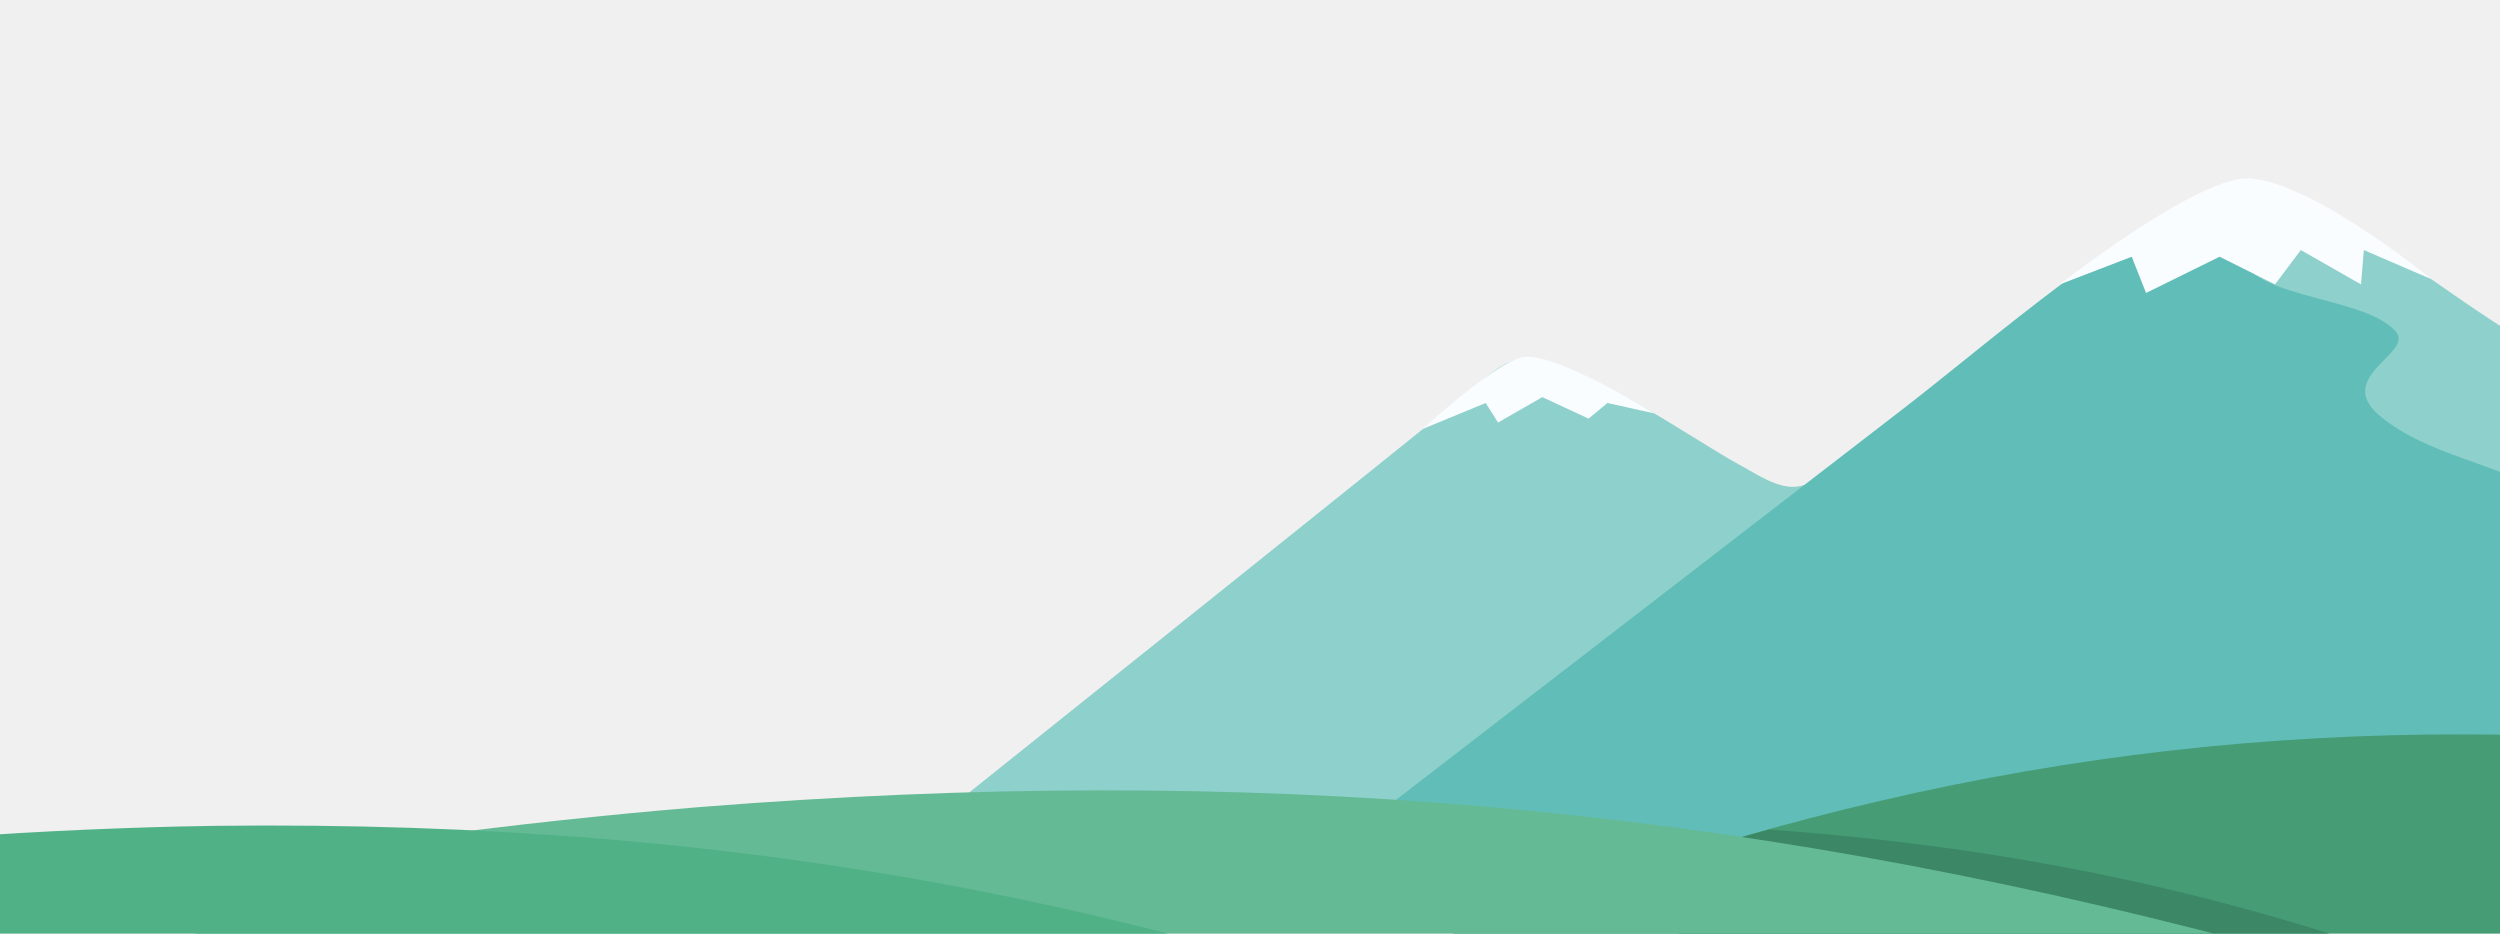
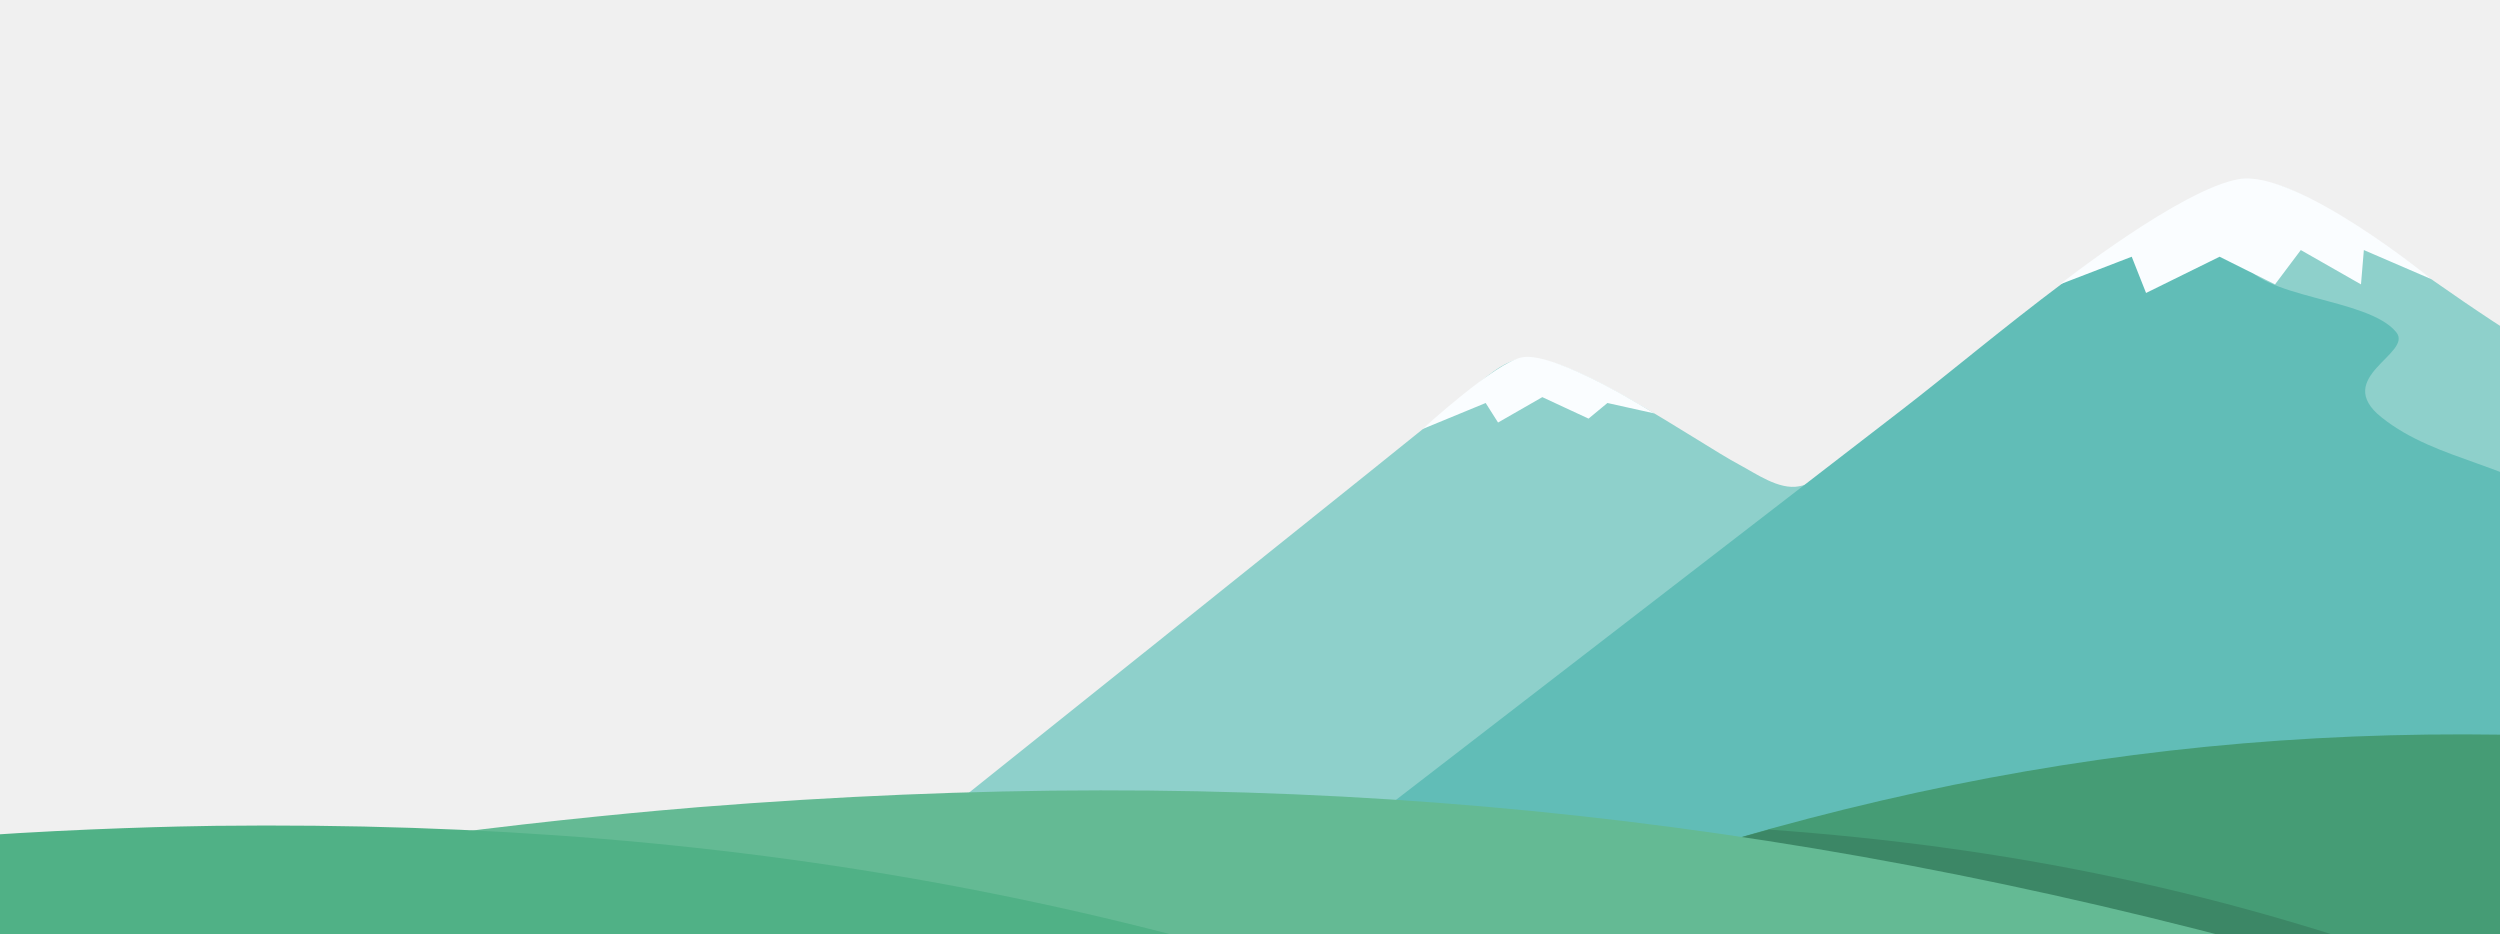
<svg xmlns="http://www.w3.org/2000/svg" width="1920" height="717" viewBox="0 0 1920 717" fill="none">
-   <g clip-path="url(#clip0_49_144)">
+   <g clipPath="url(#clip0_49_144)">
    <path d="M1547.89 408.408C1559.04 398.787 1573.69 384.999 1589.04 382.727C1624.39 377.494 1724.62 447.753 1755.75 464.184C1768.5 470.916 1786.2 483.719 1801.65 480.793C1831.85 475.07 1862.51 442.655 1885.76 424.819C1953.51 372.839 2065.19 273.801 2142.29 248.369C2194.38 231.189 2423.7 380.827 2467.69 408.31C2478.19 414.869 2611.53 481.835 2622.01 488.44C2668.1 520.413 2540.27 535.767 2531.83 594.873C2529.75 609.443 2527.45 623.002 2525.67 634.643C2529.44 712.745 1347.1 620.495 1357.06 577.368C1358.31 571.944 1531.31 422.727 1547.89 408.408Z" fill="#89C8C3" />
    <path d="M1128.03 300.917C1139.18 291.269 1153.8 277.444 1169.14 275.166C1204.46 269.92 1304.62 340.364 1335.71 356.838C1348.46 363.588 1366.14 376.425 1381.57 373.491C1411.74 367.753 1442.38 335.253 1465.61 317.369C1533.3 265.253 1644.88 165.951 1721.92 140.457C1773.96 123.23 1903.59 263.521 2034.39 310.068C2100.43 333.565 2192.13 350.728 2207.66 356.838C2219.61 361.537 2317 420.021 2317 420.021V622L672 666.5C672 666.5 1111.45 315.271 1128.03 300.917Z" fill="#8ED0CB" />
    <path d="M972 691.5C972 691.5 1436.61 333.158 1459.84 315.331C1527.53 263.381 1639.09 164.395 1716.12 138.982C1724.3 136.283 1740.76 140.004 1740.76 140.004C1740.76 140.004 1752.43 143.991 1757.49 149.561C1773.5 167.18 1712.51 175.834 1721.76 198.932C1734.07 229.702 1818.37 228.231 1840.31 255.122C1853.69 271.512 1790.57 289.847 1829.03 320.541C1872.56 355.279 1931.22 355.404 1984.59 397.046C2043.25 442.824 2122 628 2122 628L972 691.5Z" fill="#61BDB7" />
    <path d="M1559.65 981.585C1488.19 983.573 1123.13 1003.21 1077.93 960.252C1052.8 936.358 1064.66 857.99 1075.45 799.318C1075.61 782.552 1078.95 761.358 1087.89 744.167C1094.47 731.53 1104.08 721.057 1117.69 716.089C1151.49 703.833 1185.38 691.85 1219.32 680.155C1524.27 575.063 1804.34 543.144 2129.24 576.872C2158.66 579.925 2266.66 592.659 2342.81 610.175C2343.24 631.375 2344.07 652.498 2347.99 674.24C2348.95 678.773 2347.99 682.853 2348.47 687.385C2349.92 695.996 2352.34 704.607 2352.34 713.22C2353.3 731.349 2353.79 749.026 2354.27 767.155C2354.75 799.336 2360.55 832.423 2349.44 863.241C2344.12 878.658 2338.32 893.615 2330.59 908.572C2324.3 920.81 2318.99 933.047 2312.7 945.735C2311.44 948.211 2310.16 950.668 2308.87 953.097C2260.25 956.885 2208.7 955.338 2183.51 956.041C1975.41 961.855 1767.71 975.818 1559.65 981.585Z" fill="#459C75" />
    <path d="M1895.72 753.949C1956.9 777.135 2136.42 837.4 2162.15 895.115C2172.27 917.809 2150.13 939.902 2121.56 957.457C2003.66 961.564 1885.86 967.753 1768.01 973.061C1739.02 959.182 1708.93 942.097 1675.62 922.666C1598.46 877.654 1519.75 835.041 1439.54 795.003C1430.74 786.008 1402.51 771.56 1368.19 754.924C1318.85 731.002 1256.89 702.561 1221.95 679.299C1267.95 663.595 1313.38 649.547 1358.53 637.119C1539.4 650.118 1709.94 683.542 1895.72 753.949Z" fill="#3C8766" />
    <path d="M159.23 681.528C196.528 650.316 479.729 624.415 536.721 619.878C960.661 586.132 1326.11 618.069 1724.03 723.217C1768.31 734.917 1812.54 746.906 1856.63 759.169C1874.4 764.143 1886.94 774.623 1895.51 787.262C1907.19 804.462 1911.54 825.667 1911.75 842.441C1925.84 901.141 1941.31 979.55 1908.51 1003.46C1849.53 1046.44 1373.2 1026.79 1279.95 1024.81C1008.45 1019.03 737.451 1005.07 465.916 999.244C402.269 997.883 209.829 1004.99 165.556 965.392C134.236 937.385 146.907 749.877 151.085 708.056C151.898 699.903 151.26 688.189 159.23 681.528Z" fill="#64BA94" />
    <path d="M60.342 1050.02C58.503 1042.28 55.443 1035.52 50.544 1027.78C34.638 1000.22 29.748 969.77 16.891 940.767C13.832 933.036 9.552 925.785 7.103 917.084C-1.465 886.631 -8.804 857.628 -11.253 827.658C-15.382 765.65 -15.72 703.642 -14.088 641.636C62.81 636.315 138.807 634.55 165.112 634.243C576.853 629.431 922.225 695.994 1287.27 850.017C1327.89 867.159 1368.41 884.631 1408.77 902.403C1425.02 909.603 1435.4 922.755 1441.65 938.096C1450.15 958.978 1450.99 983.901 1448.57 1003.35C1452.87 1072.51 1455.43 1164.62 1420.24 1189.66C1356.97 1234.7 903.344 1173.4 814.256 1163.56C567.402 1136.3 322.126 1100.47 75.404 1072.33C72.439 1067.6 69.651 1062.76 67.071 1057.75C65.841 1054.85 60.952 1052.92 60.342 1050.02Z" fill="#50B186" />
    <path d="M1092.5 329.5C1092.5 329.5 1148.99 277.78 1169.23 274.35C1195.24 269.943 1270.5 317.5 1270.5 317.5L1234.5 309.5L1220 321.5L1184.5 305L1150.5 324.5L1141 309.5L1092.5 329.5Z" fill="#FAFDFF" />
    <path d="M1582 218.408C1582 218.408 1675.31 145.037 1719.68 137.532C1764.04 130.026 1867.5 214.5 1867.5 214.5L1815.44 192.038L1813.24 218.408L1767.02 192.038L1747.21 218.408L1704.66 197.165L1648.17 225L1637.16 197.165L1582 218.408Z" fill="#FAFDFF" />
  </g>
  <defs>
    <clipPath id="clip0_49_144">
      <rect width="1920" height="717" fill="white" />
    </clipPath>
  </defs>
</svg>
